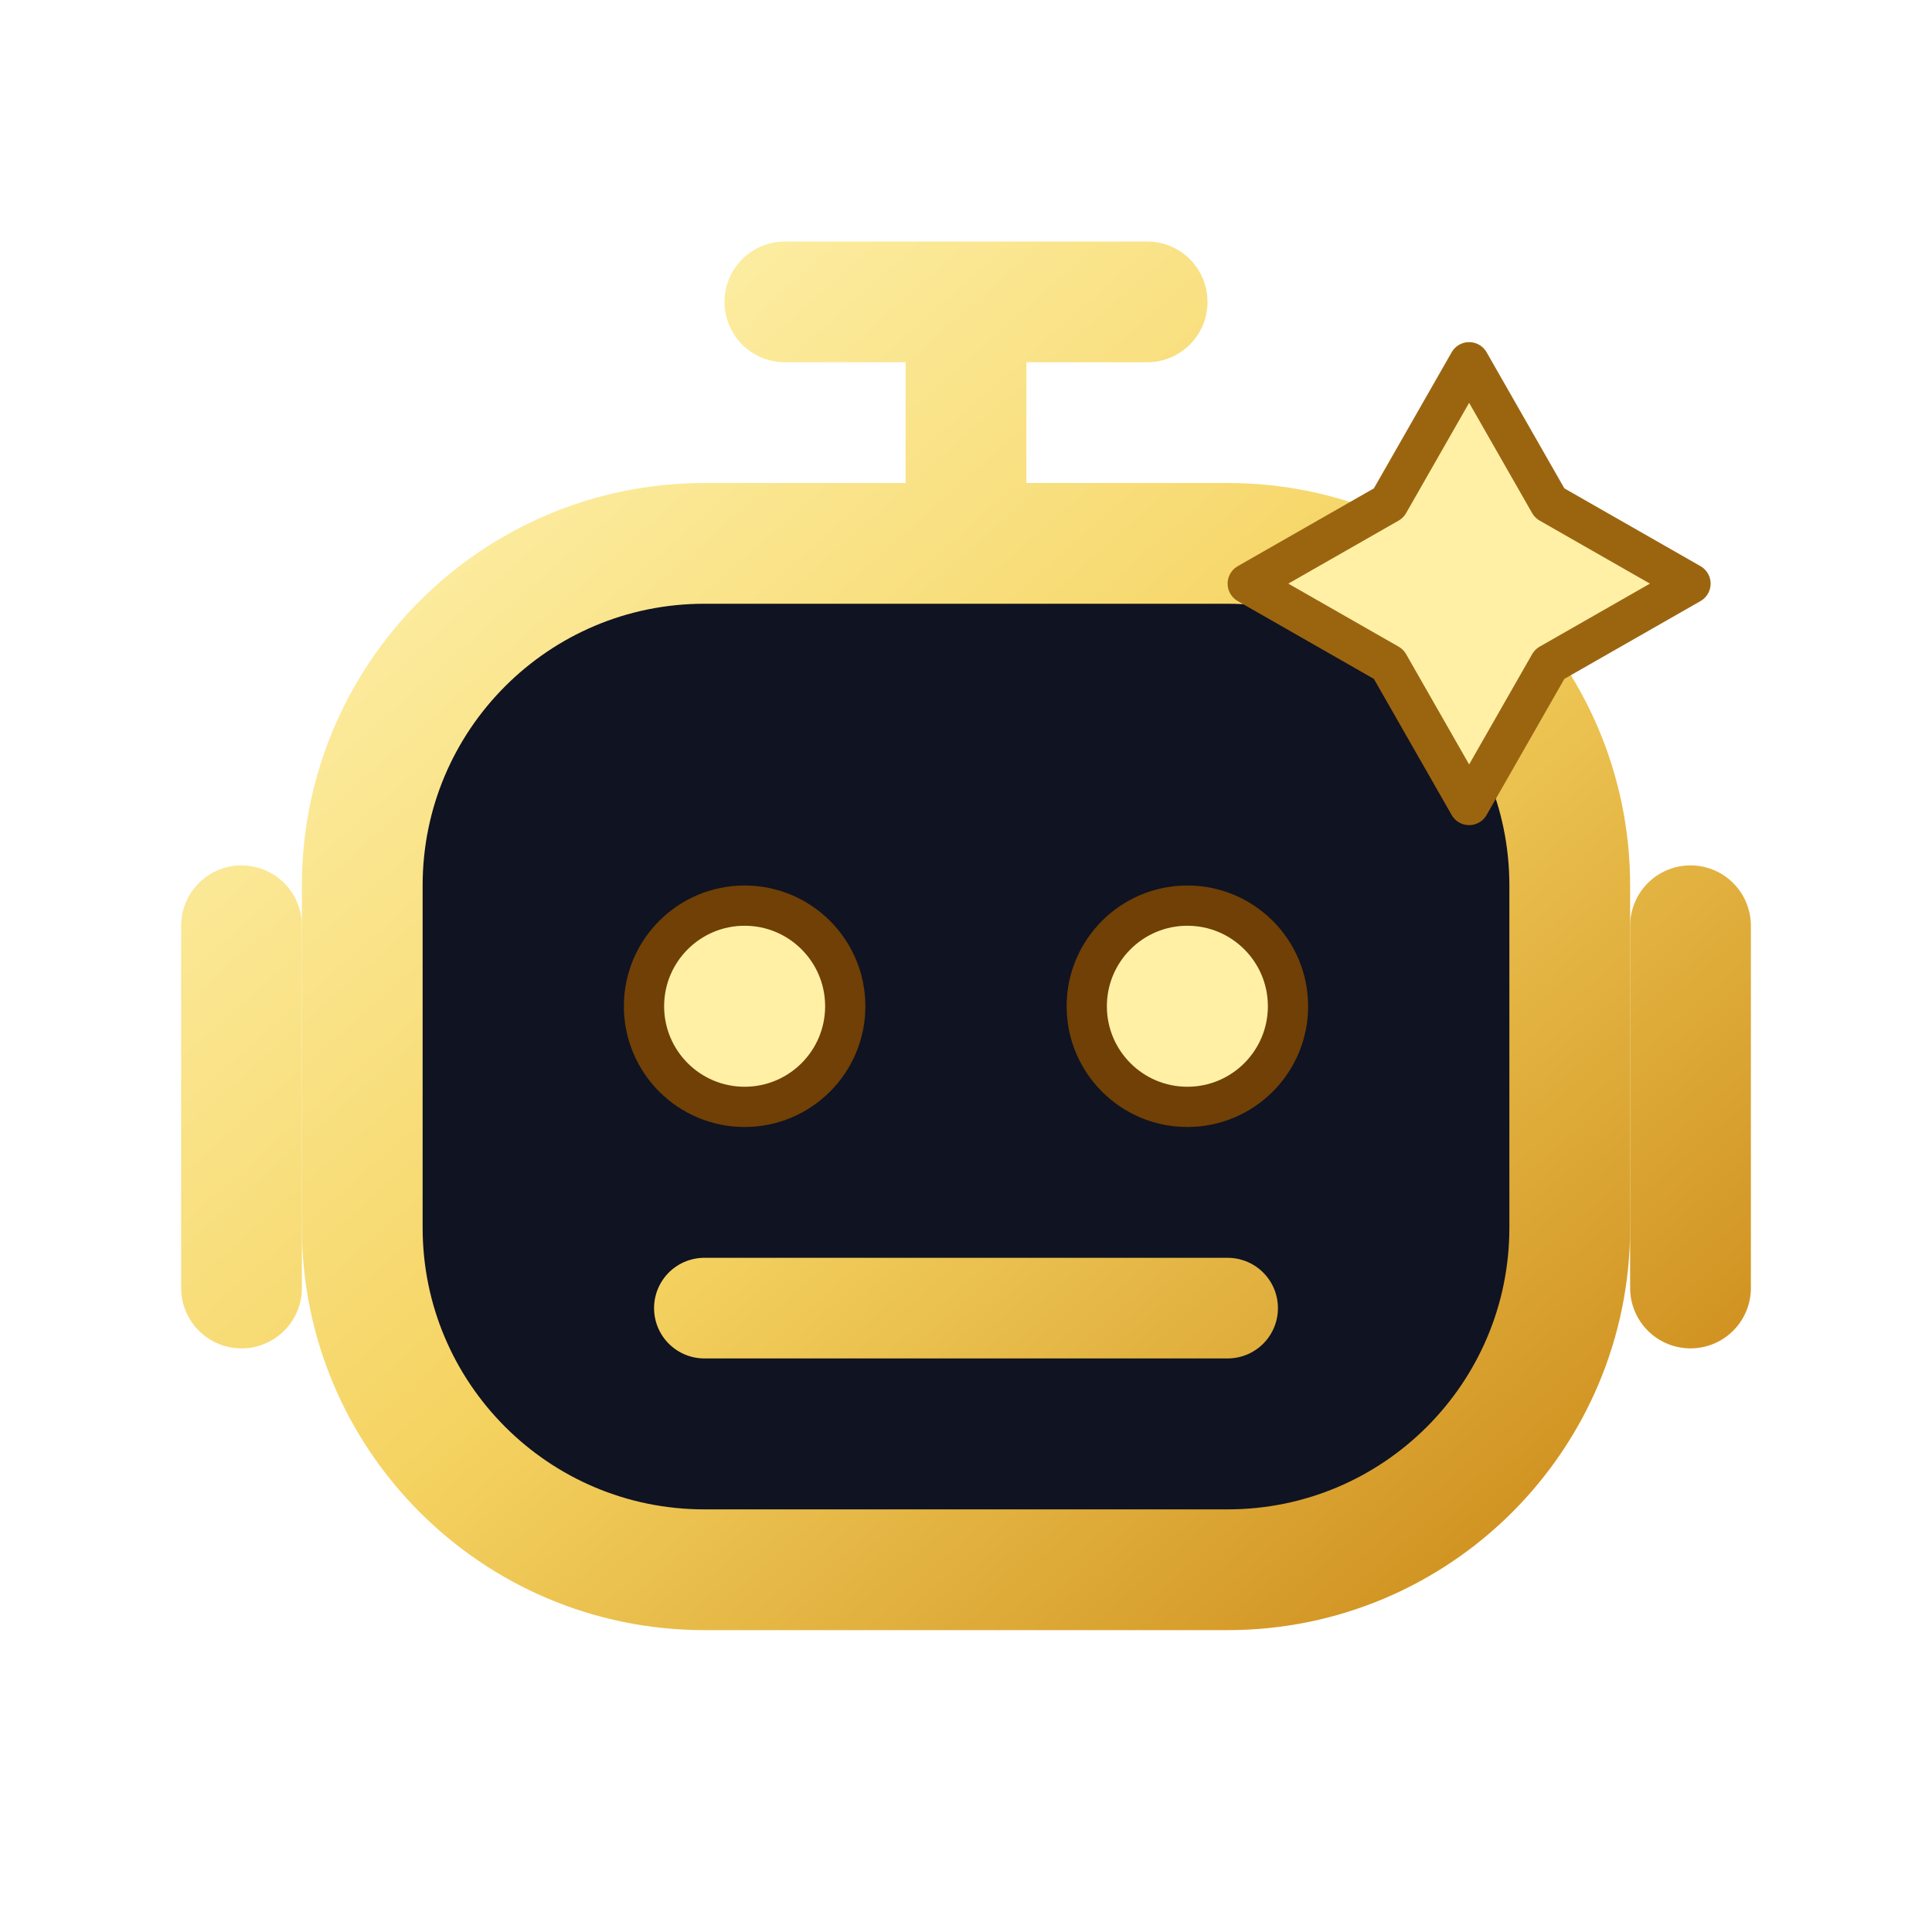
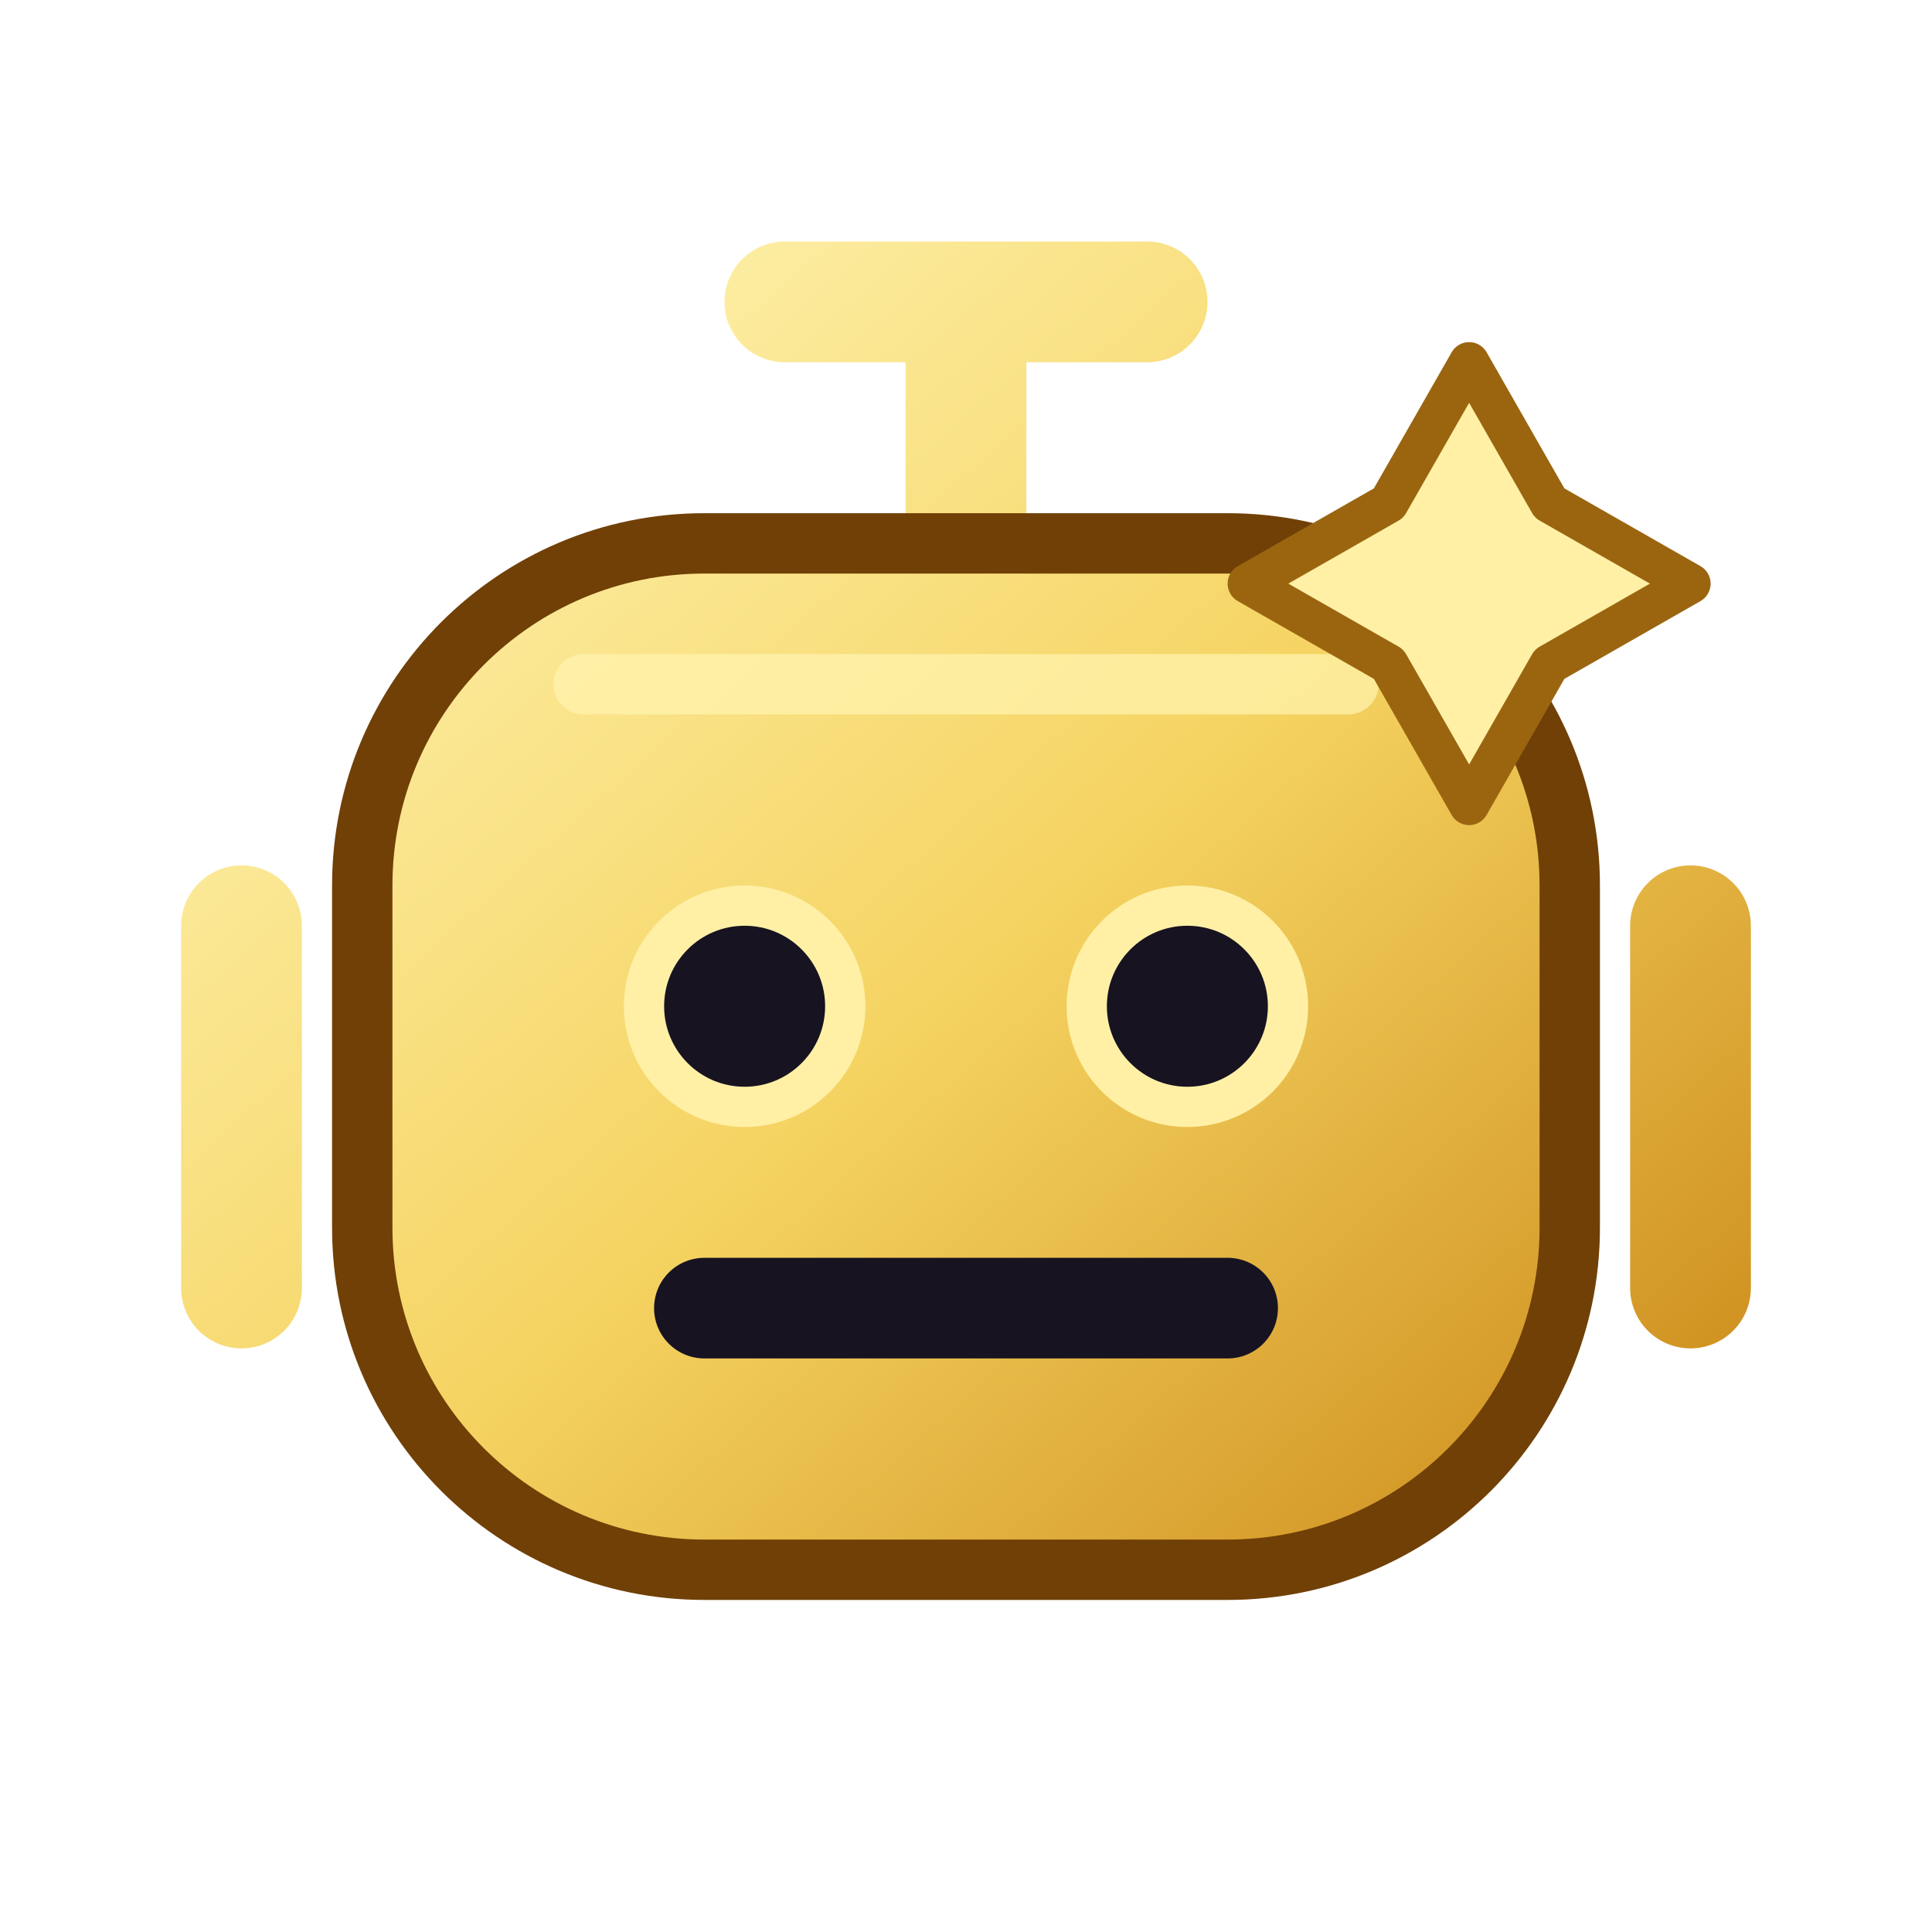
<svg xmlns="http://www.w3.org/2000/svg" viewBox="0 0 96 96" role="img" aria-label="Bot" shape-rendering="geometricPrecision">
  <defs>
    <linearGradient id="botGold" x1="17" y1="13" x2="80" y2="84" gradientUnits="userSpaceOnUse">
      <stop stop-color="#FFF6B8" />
      <stop offset="0.5" stop-color="#F5D361" />
      <stop offset="1" stop-color="#C88413" />
    </linearGradient>
  </defs>
  <path d="M48 15v12M39 15h18" fill="none" stroke="url(#botGold)" stroke-width="6" stroke-linecap="round" />
-   <rect x="18" y="27" width="60" height="51" rx="17" fill="#101321" stroke="url(#botGold)" stroke-width="6" />
+   <rect x="18" y="27" width="60" height="51" rx="17" fill="url(#botGold)" stroke="#704006" stroke-width="3" />
+   <path d="M29 34h38" fill="none" stroke="#FFF4AE" stroke-width="3" stroke-linecap="round" opacity="0.72" />
  <path d="M12 46v18m72-18v18" fill="none" stroke="url(#botGold)" stroke-width="6" stroke-linecap="round" />
-   <circle cx="37" cy="50" r="5" fill="#FFF0A6" stroke="#704006" stroke-width="2" />
-   <circle cx="59" cy="50" r="5" fill="#FFF0A6" stroke="#704006" stroke-width="2" />
-   <path d="M35 65h26" fill="none" stroke="url(#botGold)" stroke-width="5" stroke-linecap="round" />
+   <circle cx="37" cy="50" r="5" fill="#171321" stroke="#FFF0A6" stroke-width="2" />
+   <circle cx="59" cy="50" r="5" fill="#171321" stroke="#FFF0A6" stroke-width="2" />
+   <path d="M35 65h26" fill="none" stroke="#171321" stroke-width="5" stroke-linecap="round" />
  <path d="m69 25 4-7 4 7 7 4-7 4-4 7-4-7-7-4Z" fill="#FFF0A6" stroke="#9B6510" stroke-width="2" stroke-linejoin="round" />
</svg>
